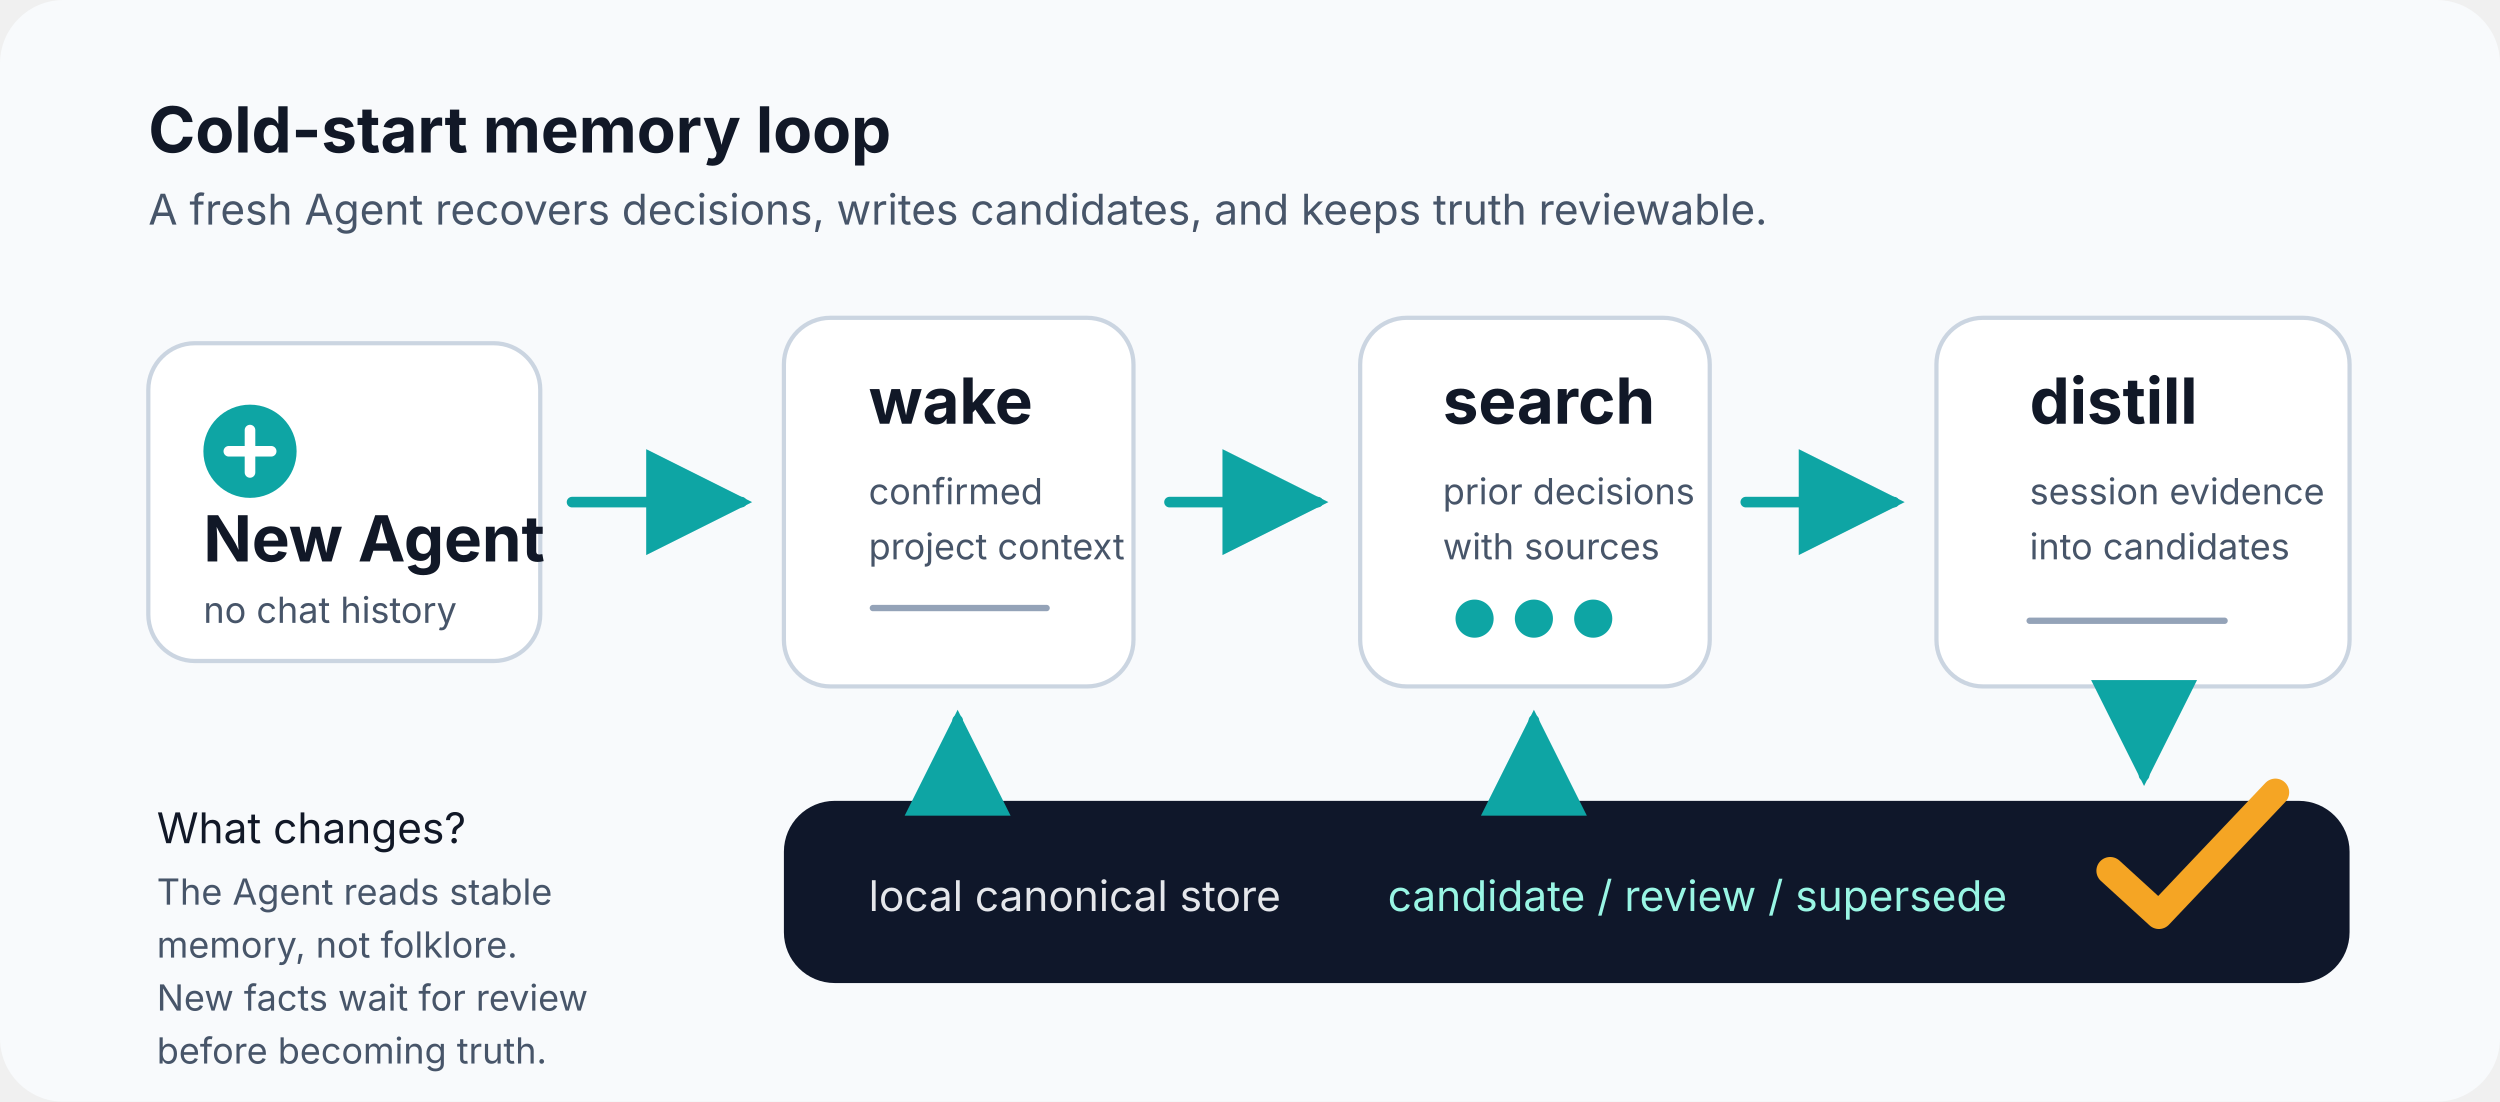
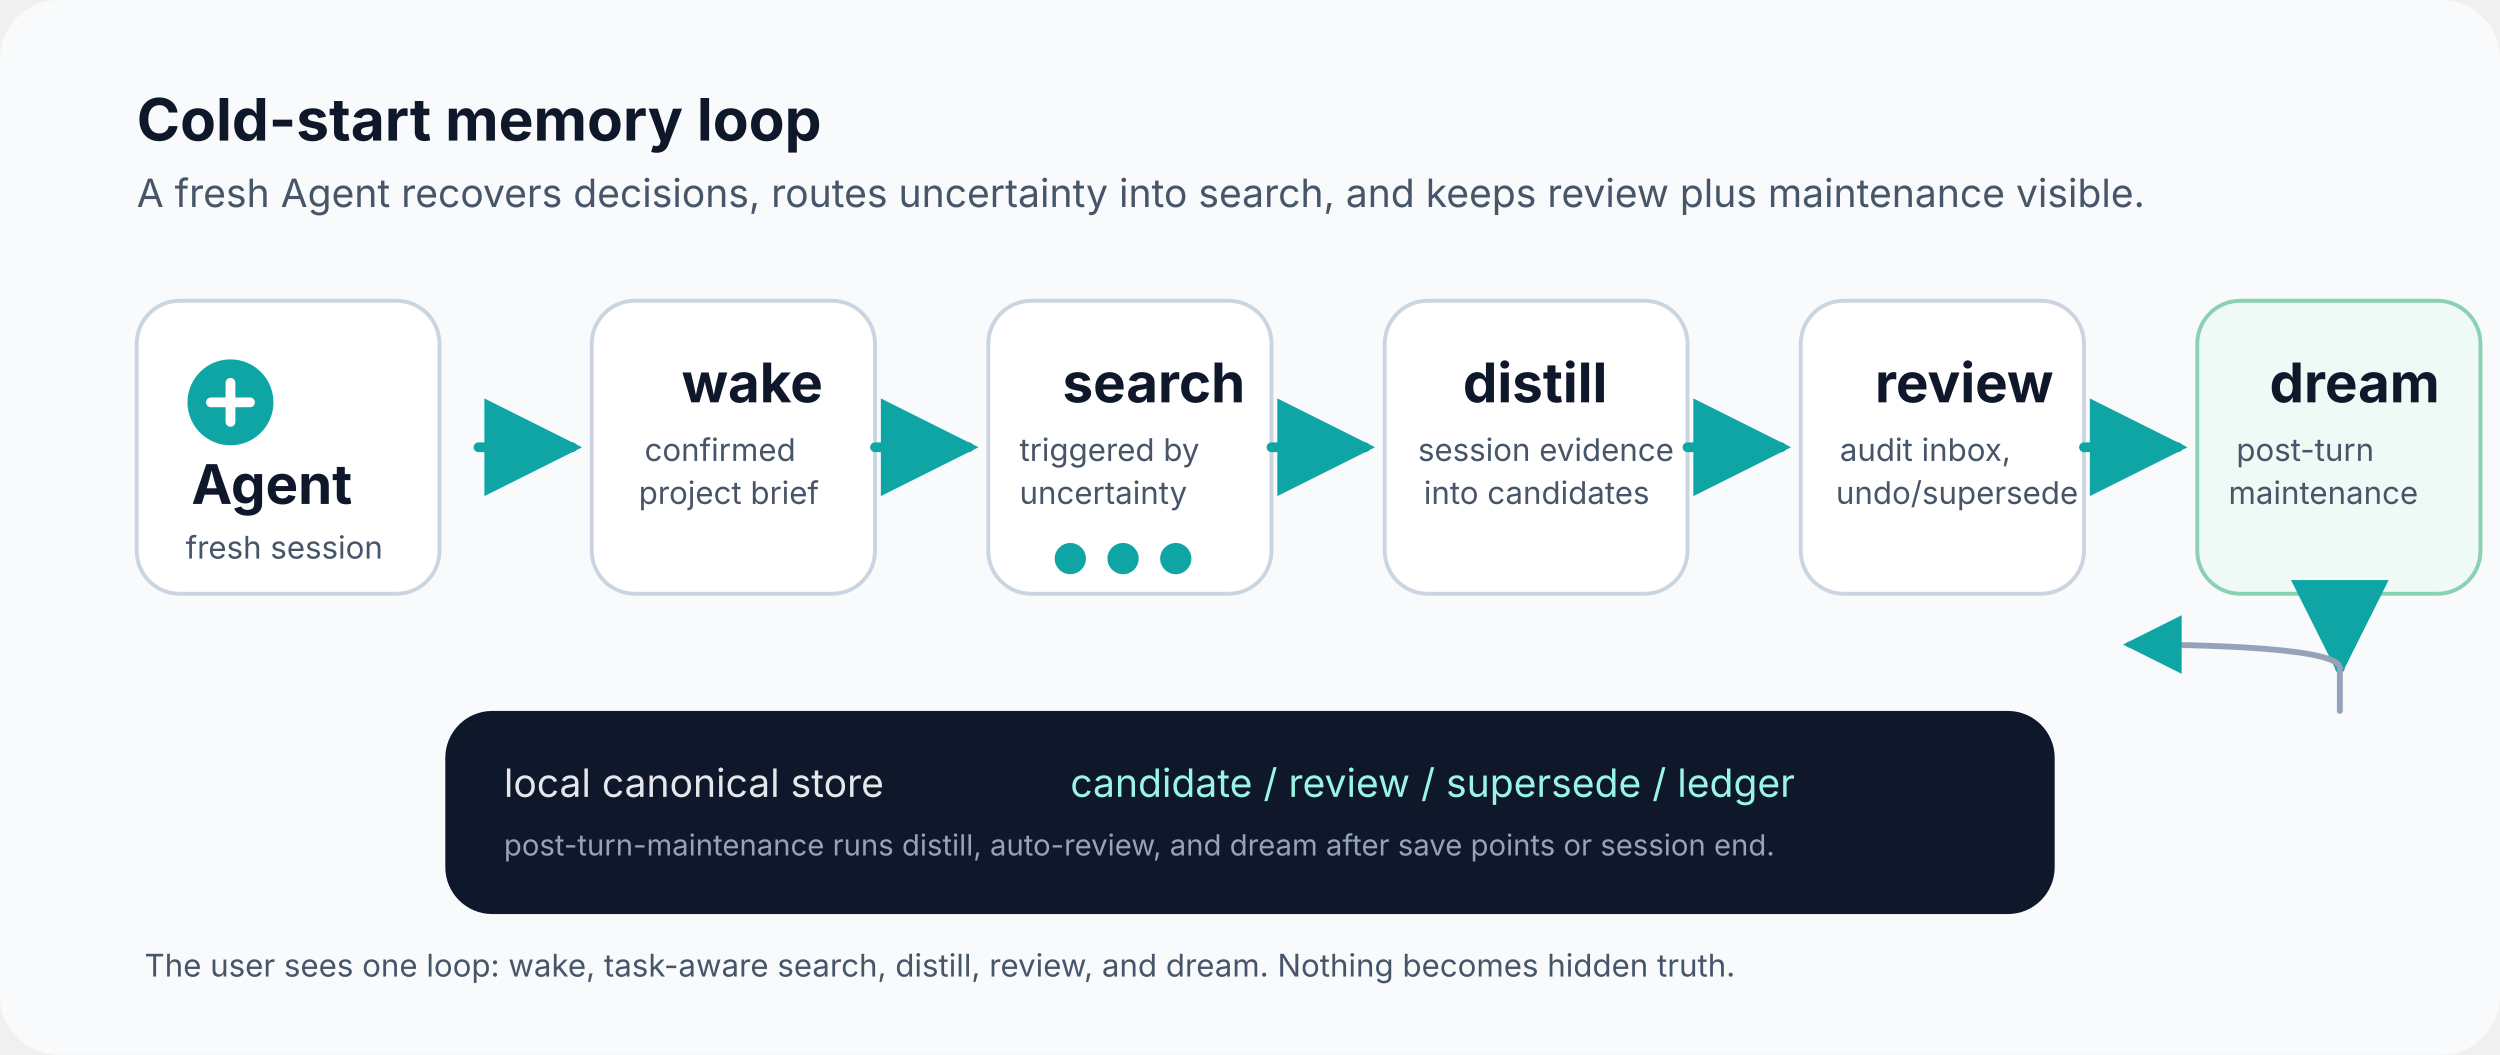
- <svg xmlns="http://www.w3.org/2000/svg" viewBox="0 0 1180 520" role="img" aria-labelledby="title desc">
+ <svg xmlns="http://www.w3.org/2000/svg" viewBox="0 0 1280 540" role="img" aria-labelledby="title desc">
  <defs>
    <style>
      .bg { fill: #f8fafc; }
-       .ink { fill: #111827; }
+       .ink { fill: #0f172a; }
      .muted { fill: #475569; }
      .card { fill: #ffffff; stroke: #cbd5e1; stroke-width: 2; }
+       .card-accent { fill: #effaf6; stroke: #8ad1b2; stroke-width: 2; }
      .store { fill: #0f172a; }
      .teal { fill: #0ea5a4; }
-       .amber { fill: #f5a524; }
+       .amber { fill: #f59e0b; }
      .line { fill: none; stroke: #0ea5a4; stroke-width: 5; stroke-linecap: round; stroke-linejoin: round; }
      .line-muted { fill: none; stroke: #94a3b8; stroke-width: 3; stroke-linecap: round; stroke-linejoin: round; }
      text { font-family: Inter, ui-sans-serif, system-ui, -apple-system, BlinkMacSystemFont, "Segoe UI", sans-serif; }
-       .label { font-size: 30px; font-weight: 750; letter-spacing: 0; }
+       .title { font-size: 30px; font-weight: 750; letter-spacing: 0; }
      .body { font-size: 20px; letter-spacing: 0; }
-       .small { font-size: 17px; letter-spacing: 0; }
+       .small { font-size: 16px; letter-spacing: 0; }
+       .step { font-size: 28px; font-weight: 750; letter-spacing: 0; }
+       .step-body { font-size: 16px; letter-spacing: 0; }
+       .note { font-size: 15px; letter-spacing: 0; }
    </style>
    <marker id="arrow" markerHeight="12" markerWidth="12" orient="auto" refX="10" refY="6">
      <path d="M1 1l10 5-10 5z" fill="#0ea5a4" />
    </marker>
  </defs>
-   <rect class="bg" width="1180" height="520" rx="30" />
-   <text x="70" y="72" class="label ink">Cold-start memory loop</text>
-   <text x="70" y="106" class="body muted">A fresh Agent recovers decisions, writes candidates, and keeps truth reviewable.</text>
-   <rect x="70" y="162" width="185" height="150" rx="22" class="card" />
-   <circle cx="118" cy="213" r="22" class="teal" />
-   <path d="M108 213h20M118 203v20" stroke="#fff" stroke-width="5" stroke-linecap="round" />
-   <text x="96" y="265" class="label ink">New Agent</text>
-   <text x="96" y="294" class="small muted">no chat history</text>
-   <path d="M270 237h80" class="line" marker-end="url(#arrow)" />
-   <rect x="370" y="150" width="165" height="174" rx="22" class="card" />
-   <text x="410" y="200" class="label ink">wake</text>
-   <text x="410" y="238" class="small muted">confirmed</text>
-   <text x="410" y="264" class="small muted">project context</text>
-   <path d="M412 287h82" class="line-muted" />
-   <path d="M552 237h70" class="line" marker-end="url(#arrow)" />
-   <rect x="642" y="150" width="165" height="174" rx="22" class="card" />
-   <text x="681" y="200" class="label ink">search</text>
-   <text x="681" y="238" class="small muted">prior decisions</text>
-   <text x="681" y="264" class="small muted">with sources</text>
-   <circle cx="696" cy="292" r="9" class="teal" />
-   <circle cx="724" cy="292" r="9" class="teal" />
-   <circle cx="752" cy="292" r="9" class="teal" />
-   <path d="M824 237h70" class="line" marker-end="url(#arrow)" />
-   <rect x="914" y="150" width="195" height="174" rx="22" class="card" />
-   <text x="958" y="200" class="label ink">distill</text>
-   <text x="958" y="238" class="small muted">session evidence</text>
-   <text x="958" y="264" class="small muted">into candidates</text>
-   <path d="M958 293h92" class="line-muted" />
-   <rect x="370" y="378" width="739" height="86" rx="24" class="store" />
-   <text x="410" y="430" class="body" fill="#e5e7eb">local canonical store</text>
-   <text x="655" y="430" class="body" fill="#99f6e4">candidate / review / supersede</text>
-   <path d="M996 411l23 21 55-58" fill="none" stroke="#f5a524" stroke-width="13" stroke-linecap="round" stroke-linejoin="round" />
-   <path d="M1012 324v42" class="line" marker-end="url(#arrow)" />
-   <path d="M452 378v-38" class="line" marker-end="url(#arrow)" />
-   <path d="M724 378v-38" class="line" marker-end="url(#arrow)" />
-   <text x="74" y="398" class="body ink">What changes?</text>
-   <text x="74" y="427" class="small muted">The Agent reads stable</text>
-   <text x="74" y="452" class="small muted">memory, not folklore.</text>
-   <text x="74" y="477" class="small muted">New facts wait for review</text>
-   <text x="74" y="502" class="small muted">before becoming truth.</text>
+   <rect class="bg" width="1280" height="540" rx="30" />
+   <text x="70" y="72" class="title ink">Cold-start memory loop</text>
+   <text x="70" y="106" class="body muted">A fresh Agent recovers decisions, routes uncertainty into search, and keeps review plus maintenance visible.</text>
+   <rect x="70" y="154" width="155" height="150" rx="22" class="card" />
+   <circle cx="118" cy="206" r="22" class="teal" />
+   <path d="M108 206h20M118 196v20" stroke="#fff" stroke-width="5" stroke-linecap="round" />
+   <text x="98" y="258" class="step ink">Agent</text>
+   <text x="95" y="286" class="step-body muted">fresh session</text>
+   <path d="M245 229h48" class="line" marker-end="url(#arrow)" />
+   <rect x="303" y="154" width="145" height="150" rx="22" class="card" />
+   <text x="349" y="206" class="step ink">wake</text>
+   <text x="330" y="236" class="step-body muted">confirmed</text>
+   <text x="327" y="258" class="step-body muted">project brief</text>
+   <path d="M448 229h48" class="line" marker-end="url(#arrow)" />
+   <rect x="506" y="154" width="145" height="150" rx="22" class="card" />
+   <text x="544" y="206" class="step ink">search</text>
+   <text x="522" y="236" class="step-body muted">triggered by</text>
+   <text x="522" y="258" class="step-body muted">uncertainty</text>
+   <circle cx="548" cy="286" r="8" class="teal" />
+   <circle cx="575" cy="286" r="8" class="teal" />
+   <circle cx="602" cy="286" r="8" class="teal" />
+   <path d="M651 229h48" class="line" marker-end="url(#arrow)" />
+   <rect x="709" y="154" width="155" height="150" rx="22" class="card" />
+   <text x="749" y="206" class="step ink">distill</text>
+   <text x="726" y="236" class="step-body muted">session evidence</text>
+   <text x="729" y="258" class="step-body muted">into candidates</text>
+   <path d="M864 229h48" class="line" marker-end="url(#arrow)" />
+   <rect x="922" y="154" width="145" height="150" rx="22" class="card" />
+   <text x="960" y="206" class="step ink">review</text>
+   <text x="942" y="236" class="step-body muted">audit inbox,</text>
+   <text x="940" y="258" class="step-body muted">undo/supersede</text>
+   <path d="M1067 229h48" class="line" marker-end="url(#arrow)" />
+   <rect x="1125" y="154" width="145" height="150" rx="22" class="card-accent" />
+   <text x="1162" y="206" class="step ink">dream</text>
+   <text x="1145" y="236" class="step-body muted">post-turn</text>
+   <text x="1141" y="258" class="step-body muted">maintenance</text>
+   <path d="M1198 304v38" class="line" marker-end="url(#arrow)" />
+   <rect x="228" y="364" width="824" height="104" rx="24" class="store" />
+   <text x="258" y="408" class="body" fill="#e5e7eb">local canonical store</text>
+   <text x="548" y="408" class="body" fill="#99f6e4">candidate / review / supersede / ledger</text>
+   <text x="258" y="438" class="note" fill="#94a3b8">post-turn-maintenance runs distill, auto-review, and dream after save points or session end.</text>
+   <path d="M1198 364v-22" class="line-muted" />
+   <path d="M1198 342 C 1198 330 1104 330 1090 330" class="line-muted" marker-end="url(#arrow)" />
+   <text x="74" y="500" class="small muted">The user sees one loop: wake, task-aware search, distill, review, and dream. Nothing becomes hidden truth.</text>
</svg>
